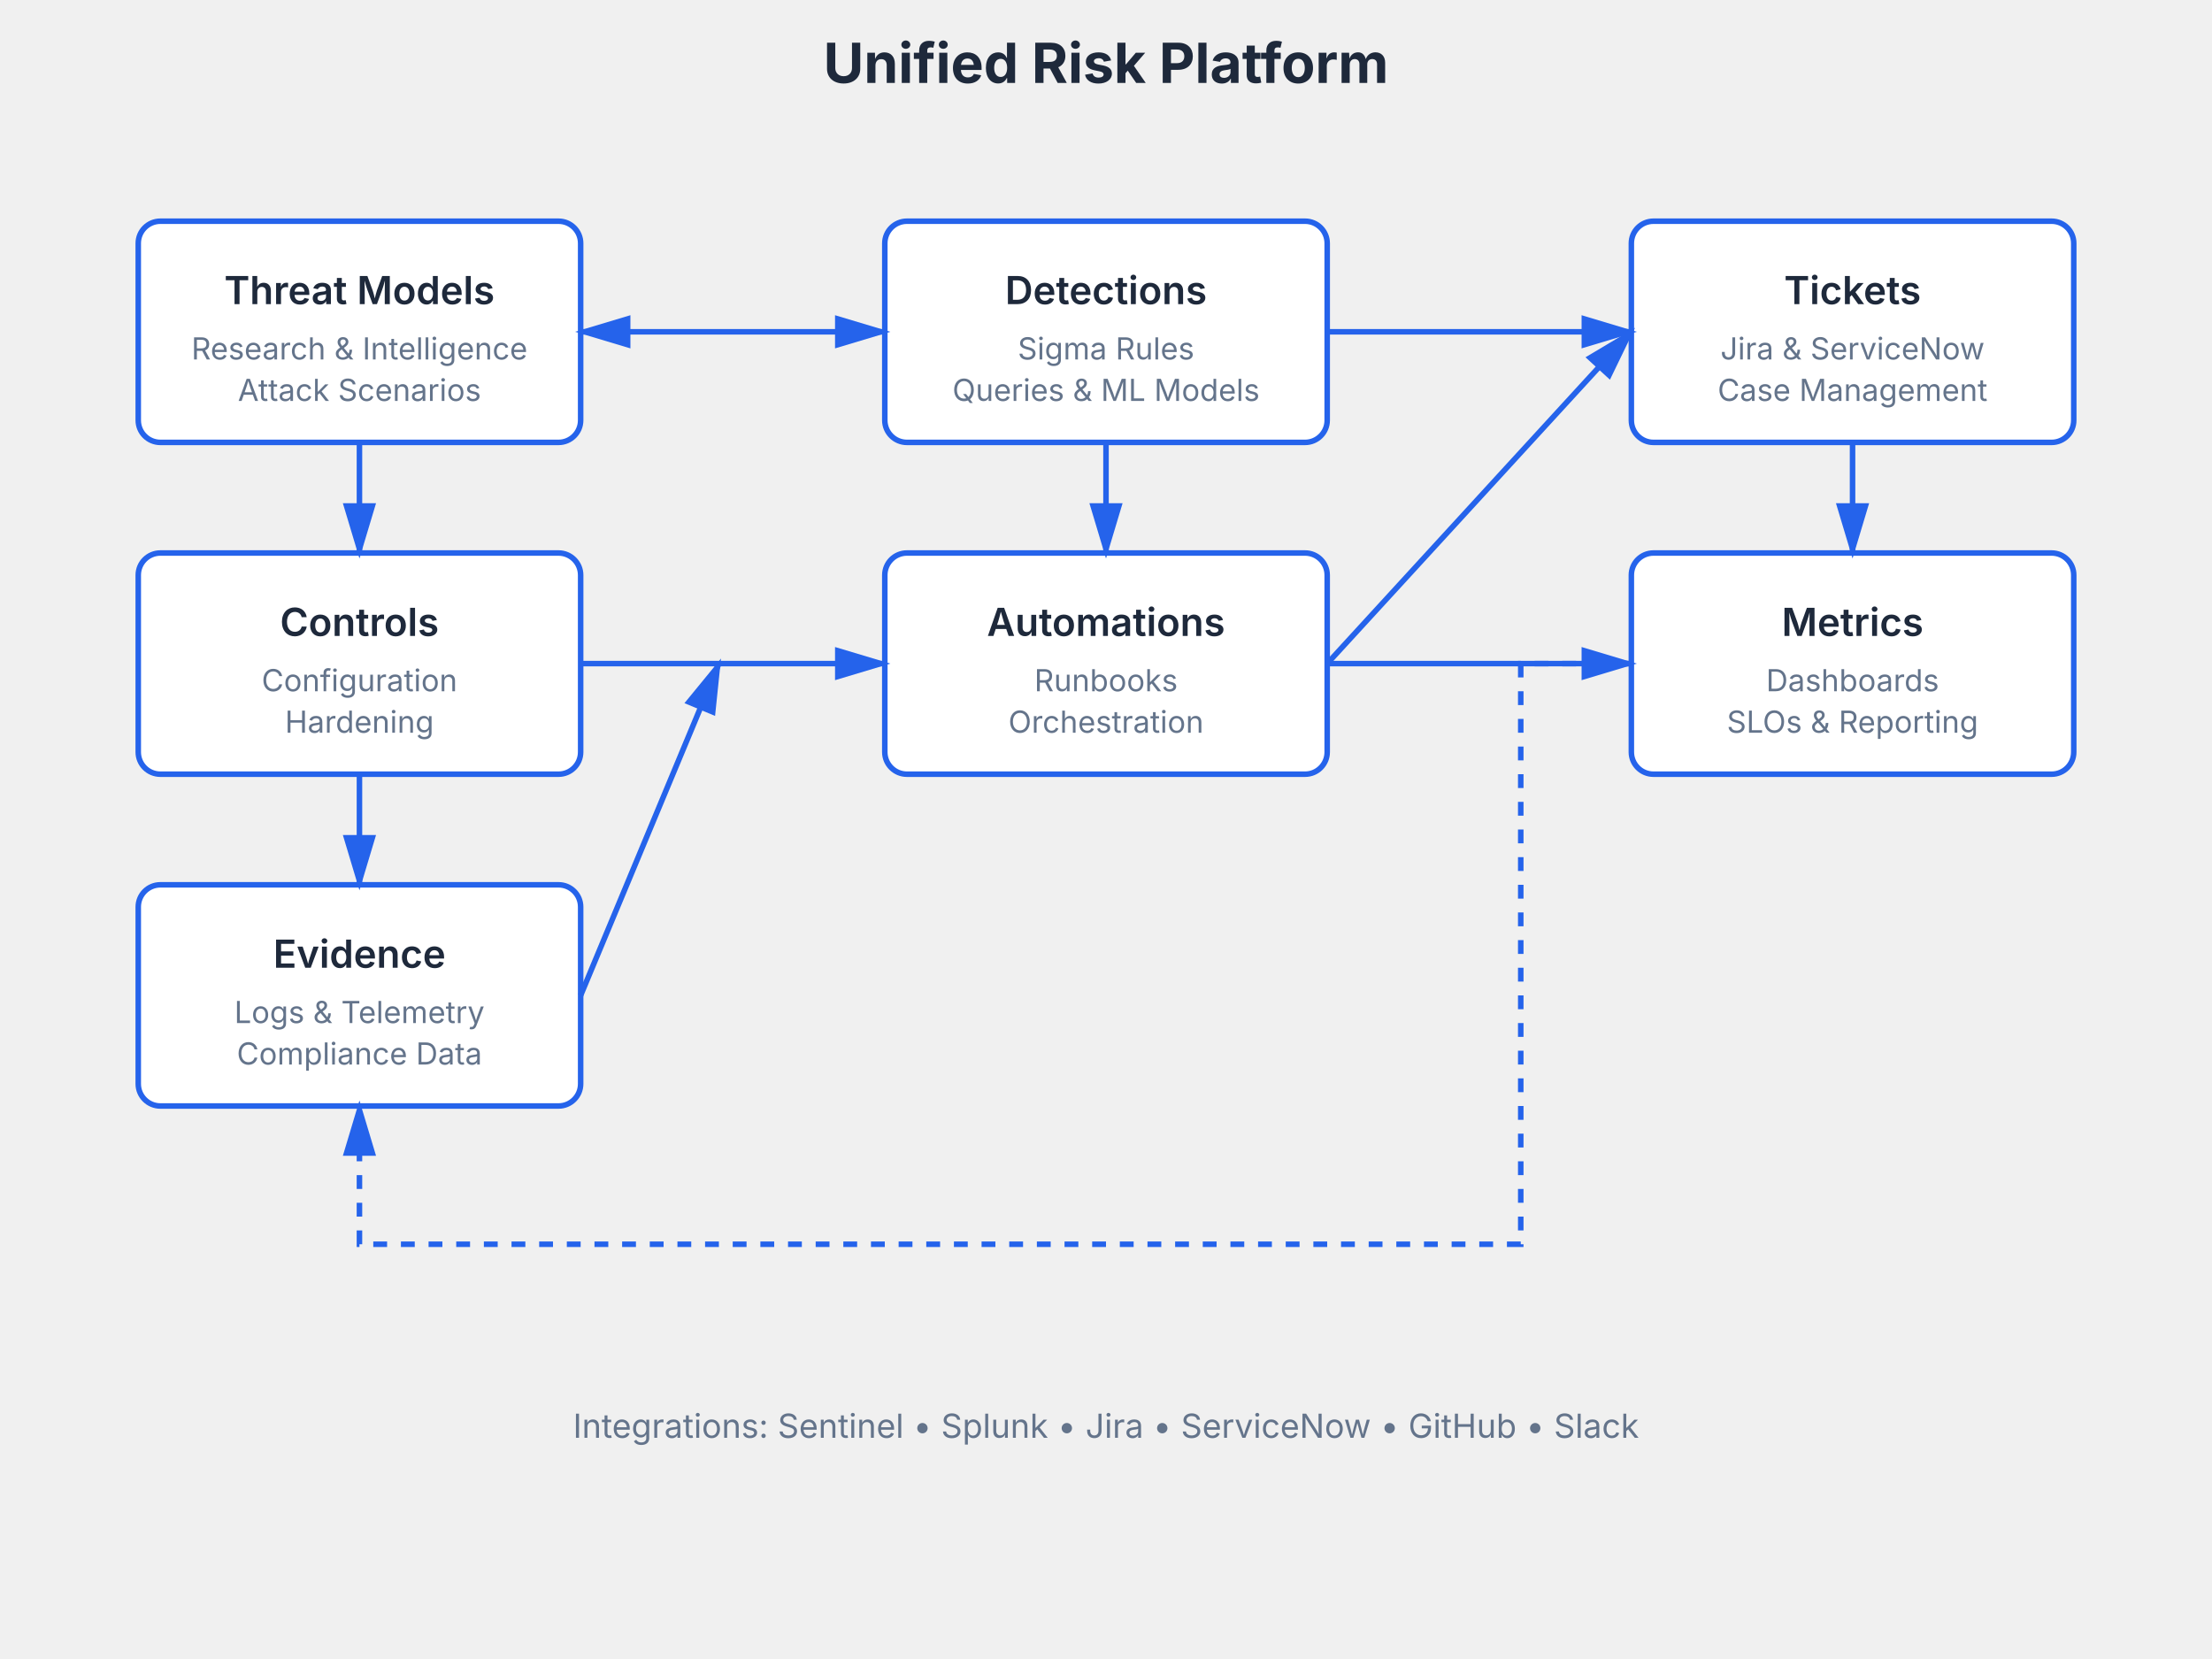
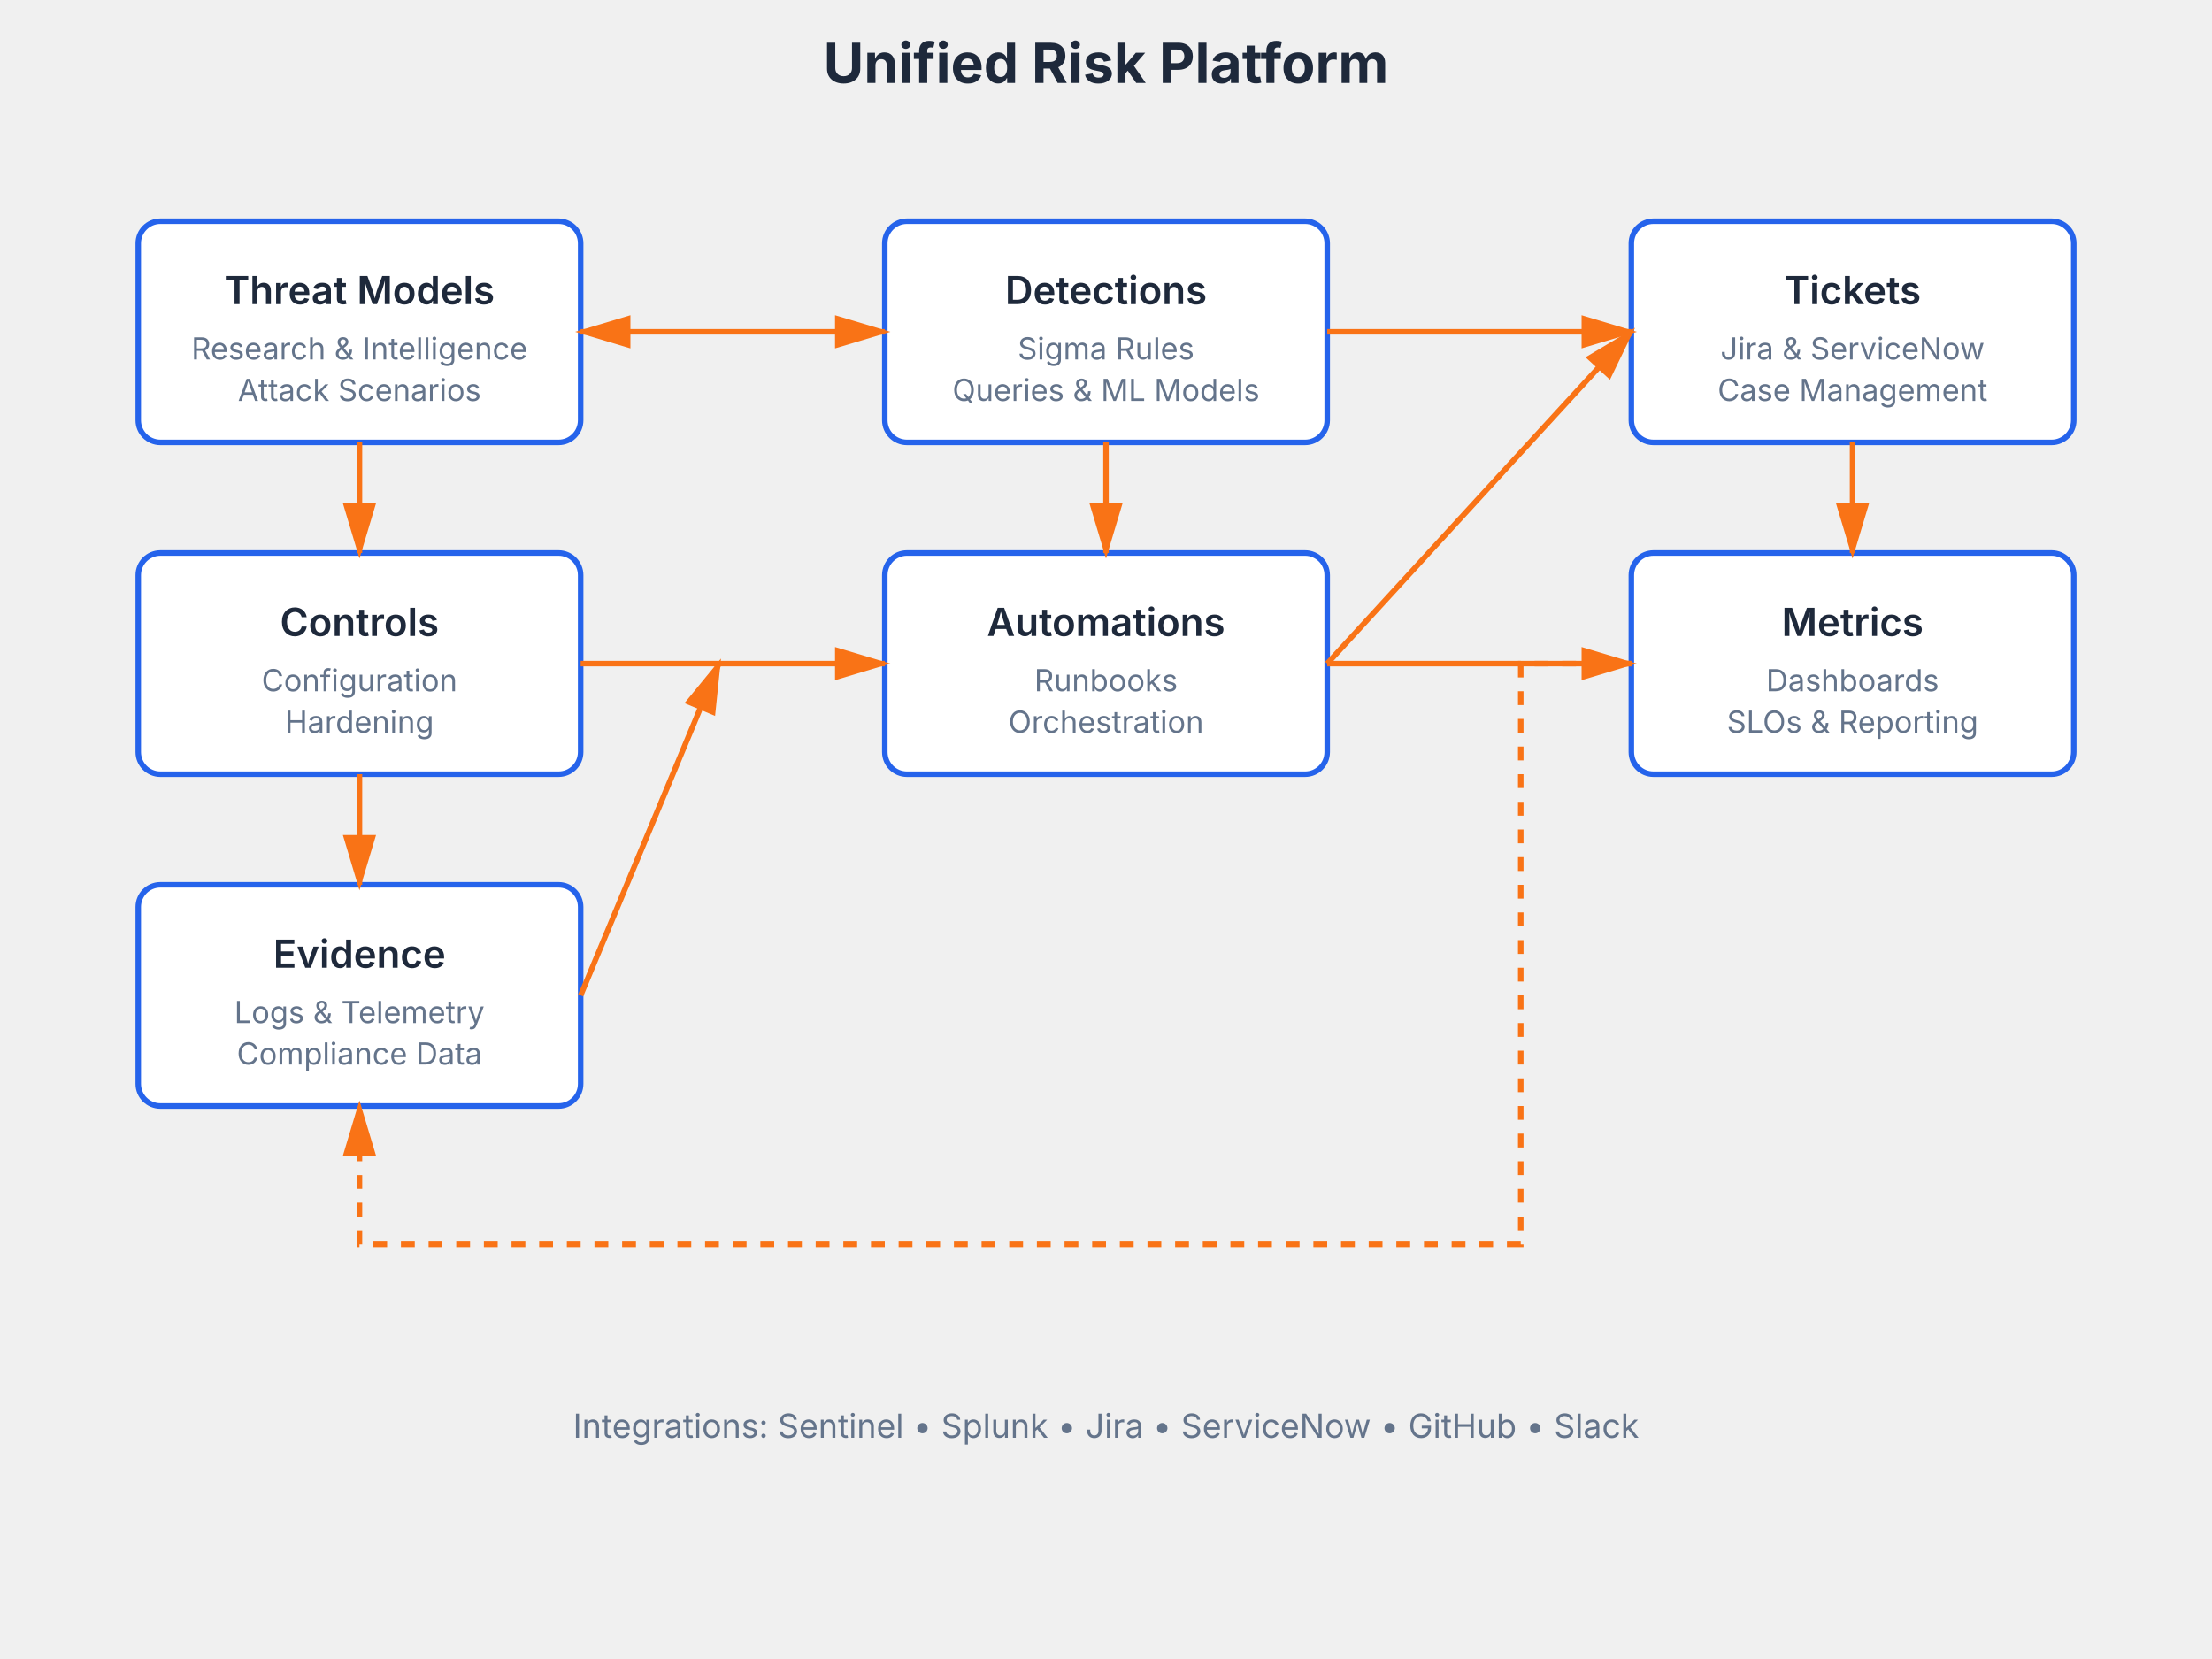
<svg xmlns="http://www.w3.org/2000/svg" width="800" height="600" viewBox="0 0 800 600">
  <defs>
    <style>
      .box { fill: #ffffff; stroke: #2563eb; stroke-width: 2; }
      .box-text { fill: #1e293b; font-family: system-ui, -apple-system, sans-serif; font-size: 14px; font-weight: 600; }
      .box-desc { fill: #64748b; font-family: system-ui, -apple-system, sans-serif; font-size: 11px; }
-       .arrow { stroke: #2563eb; stroke-width: 2; fill: none; marker-end: url(#arrowhead); }
-       .bi-arrow { stroke: #2563eb; stroke-width: 2; fill: none; marker-end: url(#arrowhead); marker-start: url(#arrowhead-reverse); }
+       .arrow { stroke: #f97316; stroke-width: 2; fill: none; marker-end: url(#arrowhead); }
+       .bi-arrow { stroke: #f97316; stroke-width: 2; fill: none; marker-end: url(#arrowhead); marker-start: url(#arrowhead-reverse); }
    </style>
    <marker id="arrowhead" markerWidth="10" markerHeight="10" refX="9" refY="3" orient="auto">
-       <polygon points="0 0, 10 3, 0 6" fill="#2563eb" />
+       <polygon points="0 0, 10 3, 0 6" fill="#f97316" />
    </marker>
    <marker id="arrowhead-reverse" markerWidth="10" markerHeight="10" refX="1" refY="3" orient="auto">
-       <polygon points="10 0, 0 3, 10 6" fill="#2563eb" />
+       <polygon points="10 0, 0 3, 10 6" fill="#f97316" />
    </marker>
  </defs>
  <text x="400" y="30" text-anchor="middle" style="fill: #1e293b; font-family: system-ui, -apple-system, sans-serif; font-size: 20px; font-weight: 700;">Unified Risk Platform</text>
  <rect class="box" x="50" y="80" width="160" height="80" rx="8" />
  <text class="box-text" x="130" y="110" text-anchor="middle">Threat Models</text>
  <text class="box-desc" x="130" y="130" text-anchor="middle">Research &amp; Intelligence</text>
  <text class="box-desc" x="130" y="145" text-anchor="middle">Attack Scenarios</text>
  <rect class="box" x="50" y="200" width="160" height="80" rx="8" />
  <text class="box-text" x="130" y="230" text-anchor="middle">Controls</text>
  <text class="box-desc" x="130" y="250" text-anchor="middle">Configuration</text>
  <text class="box-desc" x="130" y="265" text-anchor="middle">Hardening</text>
  <rect class="box" x="50" y="320" width="160" height="80" rx="8" />
  <text class="box-text" x="130" y="350" text-anchor="middle">Evidence</text>
  <text class="box-desc" x="130" y="370" text-anchor="middle">Logs &amp; Telemetry</text>
  <text class="box-desc" x="130" y="385" text-anchor="middle">Compliance Data</text>
  <rect class="box" x="320" y="80" width="160" height="80" rx="8" />
  <text class="box-text" x="400" y="110" text-anchor="middle">Detections</text>
  <text class="box-desc" x="400" y="130" text-anchor="middle">Sigma Rules</text>
  <text class="box-desc" x="400" y="145" text-anchor="middle">Queries &amp; ML Models</text>
  <rect class="box" x="320" y="200" width="160" height="80" rx="8" />
  <text class="box-text" x="400" y="230" text-anchor="middle">Automations</text>
  <text class="box-desc" x="400" y="250" text-anchor="middle">Runbooks</text>
  <text class="box-desc" x="400" y="265" text-anchor="middle">Orchestration</text>
  <rect class="box" x="590" y="80" width="160" height="80" rx="8" />
  <text class="box-text" x="670" y="110" text-anchor="middle">Tickets</text>
  <text class="box-desc" x="670" y="130" text-anchor="middle">Jira &amp; ServiceNow</text>
  <text class="box-desc" x="670" y="145" text-anchor="middle">Case Management</text>
  <rect class="box" x="590" y="200" width="160" height="80" rx="8" />
  <text class="box-text" x="670" y="230" text-anchor="middle">Metrics</text>
  <text class="box-desc" x="670" y="250" text-anchor="middle">Dashboards</text>
  <text class="box-desc" x="670" y="265" text-anchor="middle">SLOs &amp; Reporting</text>
  <path class="arrow" d="M 130 160 L 130 200" />
  <path class="arrow" d="M 130 280 L 130 320" />
  <path class="bi-arrow" d="M 210 120 L 320 120" />
  <path class="arrow" d="M 210 240 L 320 240" />
  <path class="arrow" d="M 210 360 L 260 240" />
  <path class="arrow" d="M 400 160 L 400 200" />
  <path class="arrow" d="M 480 120 L 590 120" />
  <path class="arrow" d="M 480 240 L 590 240" />
  <path class="arrow" d="M 480 240 L 590 120" />
  <path class="arrow" d="M 670 160 L 670 200" />
  <path class="arrow" d="M 590 240 L 550 240 L 550 450 L 130 450 L 130 400" stroke-dasharray="5,5" />
  <text x="400" y="520" text-anchor="middle" style="fill: #64748b; font-family: system-ui, -apple-system, sans-serif; font-size: 12px;">Integrations: Sentinel • Splunk • Jira • ServiceNow • GitHub • Slack</text>
</svg>
